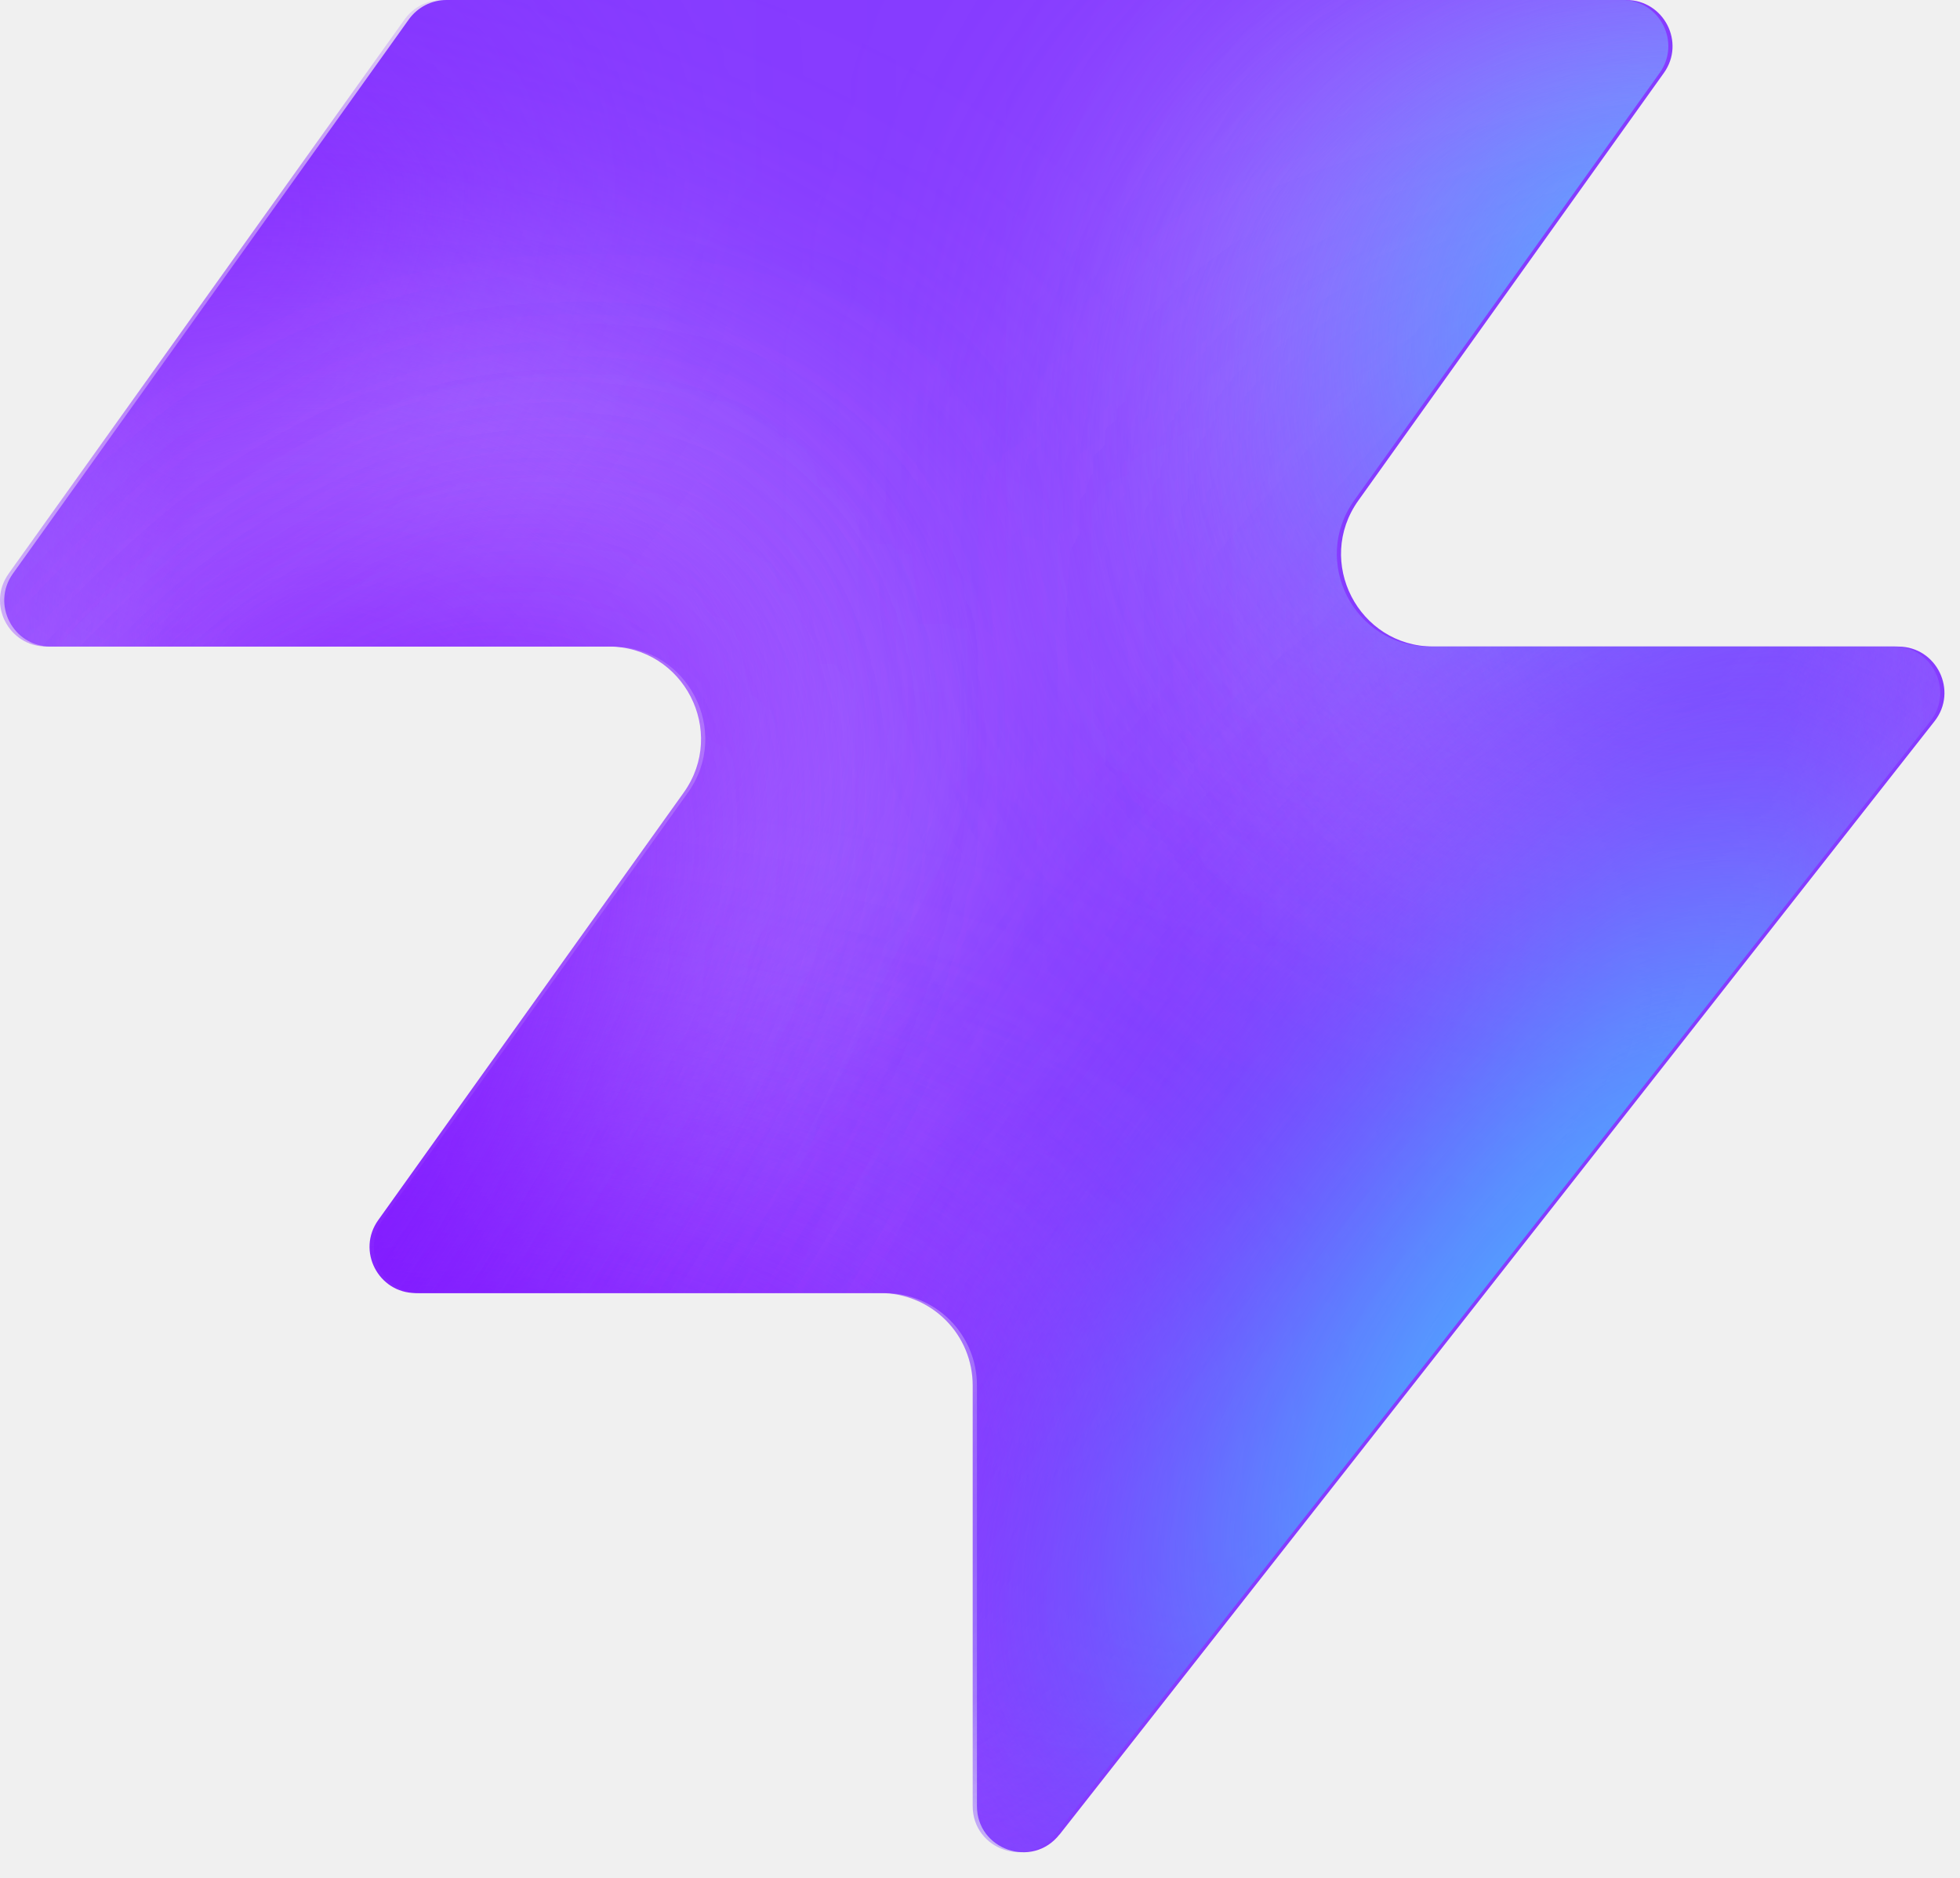
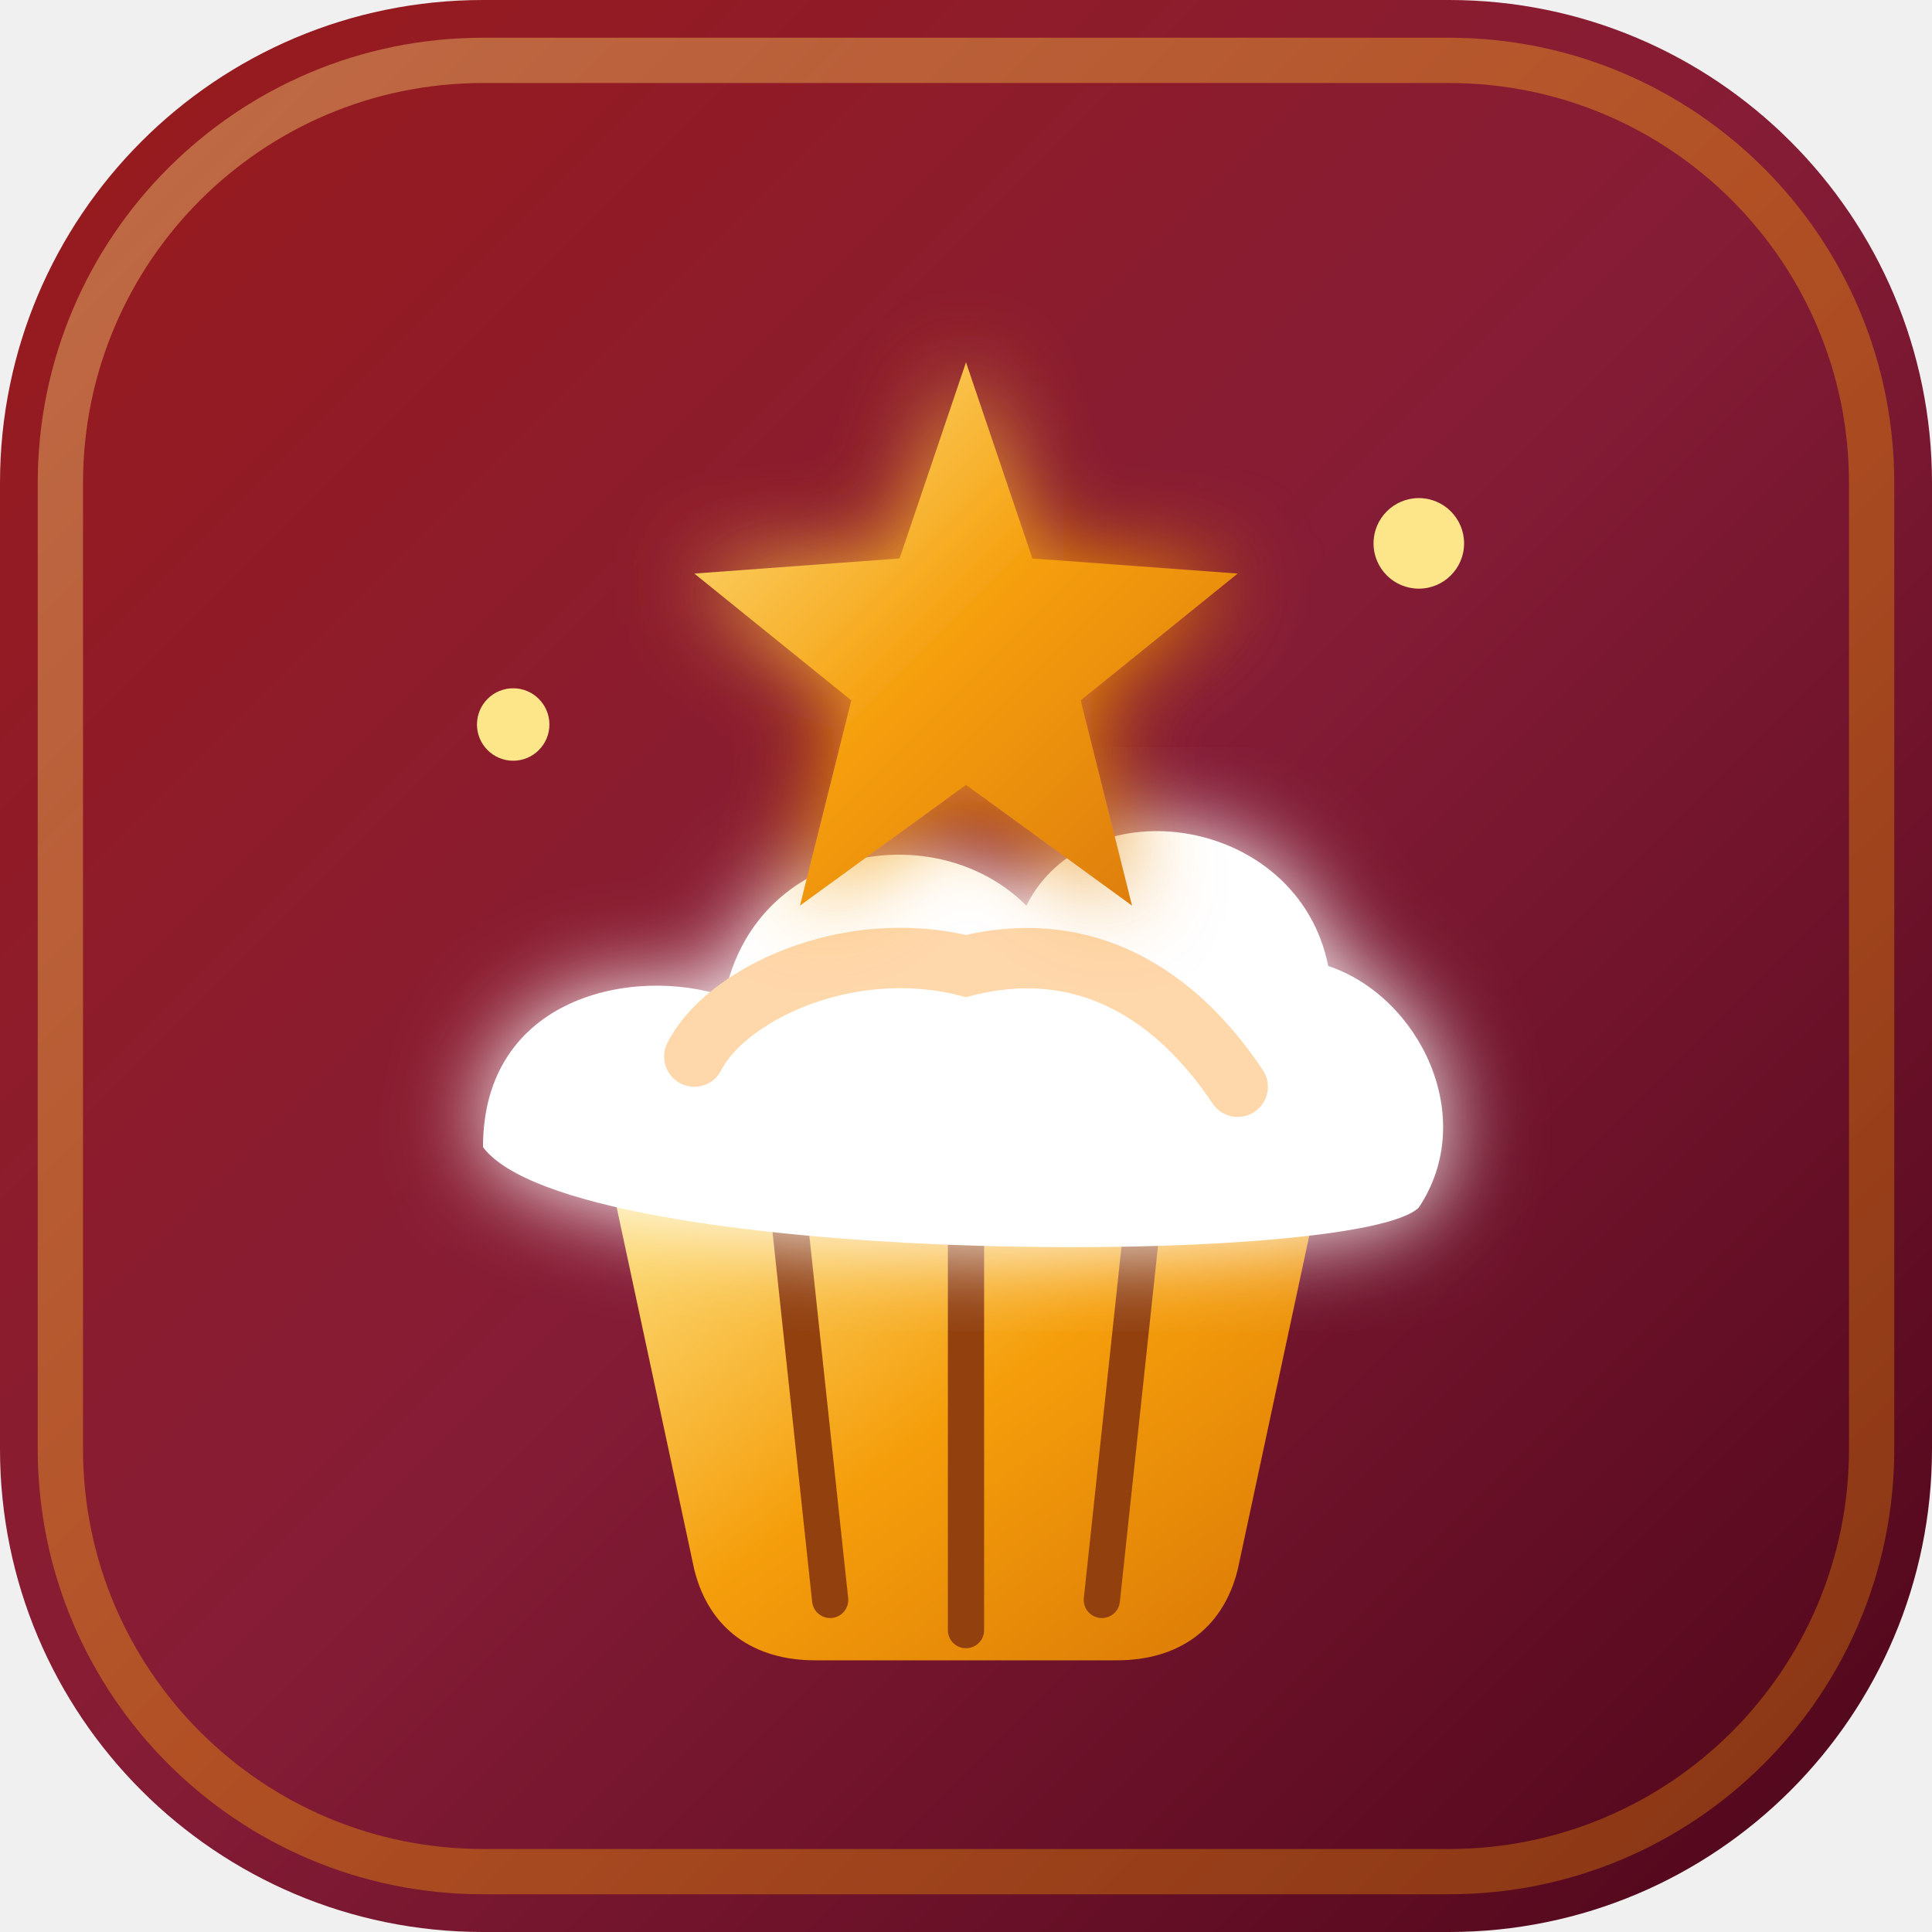
- <svg xmlns="http://www.w3.org/2000/svg" width="48" height="46" fill="none" viewBox="0 0 48 46">
-   <path fill="#863bff" d="M25.946 44.938c-.664.845-2.021.375-2.021-.698V33.937a2.26 2.26 0 0 0-2.262-2.262H10.287c-.92 0-1.456-1.04-.92-1.788l7.48-10.471c1.07-1.497 0-3.578-1.842-3.578H1.237c-.92 0-1.456-1.04-.92-1.788L10.013.474c.214-.297.556-.474.92-.474h28.894c.92 0 1.456 1.04.92 1.788l-7.48 10.471c-1.07 1.498 0 3.579 1.842 3.579h11.377c.943 0 1.473 1.088.89 1.83L25.947 44.94z" style="fill:#863bff;fill:color(display-p3 .525 .23 1);fill-opacity:1" />
-   <mask id="a" width="48" height="46" x="0" y="0" maskUnits="userSpaceOnUse" style="mask-type:alpha">
-     <path fill="#000" d="M25.842 44.938c-.664.844-2.021.375-2.021-.698V33.937a2.26 2.26 0 0 0-2.262-2.262H10.183c-.92 0-1.456-1.04-.92-1.788l7.48-10.471c1.07-1.498 0-3.579-1.842-3.579H1.133c-.92 0-1.456-1.04-.92-1.787L9.91.473c.214-.297.556-.474.92-.474h28.894c.92 0 1.456 1.04.92 1.788l-7.48 10.471c-1.07 1.498 0 3.578 1.842 3.578h11.377c.943 0 1.473 1.088.89 1.832L25.843 44.94z" style="fill:#000;fill-opacity:1" />
-   </mask>
-   <g mask="url(#a)">
-     <g filter="url(#b)">
-       <ellipse cx="5.508" cy="14.704" fill="#ede6ff" rx="5.508" ry="14.704" style="fill:#ede6ff;fill:color(display-p3 .927 .903 1);fill-opacity:1" transform="matrix(.00324 1 1 -.00324 -4.47 31.516)" />
-     </g>
-     <g filter="url(#c)">
-       <ellipse cx="10.399" cy="29.851" fill="#ede6ff" rx="10.399" ry="29.851" style="fill:#ede6ff;fill:color(display-p3 .927 .903 1);fill-opacity:1" transform="matrix(.00324 1 1 -.00324 -39.328 7.883)" />
-     </g>
-     <g filter="url(#d)">
-       <ellipse cx="5.508" cy="30.487" fill="#7e14ff" rx="5.508" ry="30.487" style="fill:#7e14ff;fill:color(display-p3 .492 .077 1);fill-opacity:1" transform="rotate(89.814 -25.913 -14.639)scale(1 -1)" />
-     </g>
-     <g filter="url(#e)">
-       <ellipse cx="5.508" cy="30.599" fill="#7e14ff" rx="5.508" ry="30.599" style="fill:#7e14ff;fill:color(display-p3 .492 .077 1);fill-opacity:1" transform="rotate(89.814 -32.644 -3.334)scale(1 -1)" />
-     </g>
-     <g filter="url(#f)">
-       <ellipse cx="5.508" cy="30.599" fill="#7e14ff" rx="5.508" ry="30.599" style="fill:#7e14ff;fill:color(display-p3 .492 .077 1);fill-opacity:1" transform="matrix(.00324 1 1 -.00324 -34.34 30.47)" />
-     </g>
-     <g filter="url(#g)">
-       <ellipse cx="14.072" cy="22.078" fill="#ede6ff" rx="14.072" ry="22.078" style="fill:#ede6ff;fill:color(display-p3 .927 .903 1);fill-opacity:1" transform="rotate(93.35 24.506 48.493)scale(-1 1)" />
-     </g>
-     <g filter="url(#h)">
-       <ellipse cx="3.47" cy="21.501" fill="#7e14ff" rx="3.47" ry="21.501" style="fill:#7e14ff;fill:color(display-p3 .492 .077 1);fill-opacity:1" transform="rotate(89.009 28.708 47.59)scale(-1 1)" />
-     </g>
-     <g filter="url(#i)">
-       <ellipse cx="3.47" cy="21.501" fill="#7e14ff" rx="3.47" ry="21.501" style="fill:#7e14ff;fill:color(display-p3 .492 .077 1);fill-opacity:1" transform="rotate(89.009 28.708 47.59)scale(-1 1)" />
-     </g>
-     <g filter="url(#j)">
-       <ellipse cx=".387" cy="8.972" fill="#7e14ff" rx="4.407" ry="29.108" style="fill:#7e14ff;fill:color(display-p3 .492 .077 1);fill-opacity:1" transform="rotate(39.51 .387 8.972)" />
-     </g>
-     <g filter="url(#k)">
-       <ellipse cx="47.523" cy="-6.092" fill="#7e14ff" rx="4.407" ry="29.108" style="fill:#7e14ff;fill:color(display-p3 .492 .077 1);fill-opacity:1" transform="rotate(37.892 47.523 -6.092)" />
-     </g>
-     <g filter="url(#l)">
-       <ellipse cx="41.412" cy="6.333" fill="#47bfff" rx="5.971" ry="9.665" style="fill:#47bfff;fill:color(display-p3 .28 .748 1);fill-opacity:1" transform="rotate(37.892 41.412 6.333)" />
-     </g>
-     <g filter="url(#m)">
-       <ellipse cx="-1.879" cy="38.332" fill="#7e14ff" rx="4.407" ry="29.108" style="fill:#7e14ff;fill:color(display-p3 .492 .077 1);fill-opacity:1" transform="rotate(37.892 -1.88 38.332)" />
-     </g>
-     <g filter="url(#n)">
-       <ellipse cx="-1.879" cy="38.332" fill="#7e14ff" rx="4.407" ry="29.108" style="fill:#7e14ff;fill:color(display-p3 .492 .077 1);fill-opacity:1" transform="rotate(37.892 -1.88 38.332)" />
-     </g>
-     <g filter="url(#o)">
-       <ellipse cx="35.651" cy="29.907" fill="#7e14ff" rx="4.407" ry="29.108" style="fill:#7e14ff;fill:color(display-p3 .492 .077 1);fill-opacity:1" transform="rotate(37.892 35.651 29.907)" />
-     </g>
-     <g filter="url(#p)">
-       <ellipse cx="38.418" cy="32.4" fill="#47bfff" rx="5.971" ry="15.297" style="fill:#47bfff;fill:color(display-p3 .28 .748 1);fill-opacity:1" transform="rotate(37.892 38.418 32.4)" />
-     </g>
-   </g>
+ <svg xmlns="http://www.w3.org/2000/svg" viewBox="0 0 64 64" fill="none">
  <defs>
-     <filter id="b" width="60.045" height="41.654" x="-19.77" y="16.149" color-interpolation-filters="sRGB" filterUnits="userSpaceOnUse">
-       <feFlood flood-opacity="0" result="BackgroundImageFix" />
-       <feBlend in="SourceGraphic" in2="BackgroundImageFix" result="shape" />
-       <feGaussianBlur result="effect1_foregroundBlur_2002_17158" stdDeviation="7.659" />
-     </filter>
-     <filter id="c" width="90.34" height="51.437" x="-54.613" y="-7.533" color-interpolation-filters="sRGB" filterUnits="userSpaceOnUse">
-       <feFlood flood-opacity="0" result="BackgroundImageFix" />
-       <feBlend in="SourceGraphic" in2="BackgroundImageFix" result="shape" />
-       <feGaussianBlur result="effect1_foregroundBlur_2002_17158" stdDeviation="7.659" />
-     </filter>
-     <filter id="d" width="79.355" height="29.4" x="-49.64" y="2.03" color-interpolation-filters="sRGB" filterUnits="userSpaceOnUse">
-       <feFlood flood-opacity="0" result="BackgroundImageFix" />
-       <feBlend in="SourceGraphic" in2="BackgroundImageFix" result="shape" />
-       <feGaussianBlur result="effect1_foregroundBlur_2002_17158" stdDeviation="4.596" />
-     </filter>
-     <filter id="e" width="79.579" height="29.4" x="-45.045" y="20.029" color-interpolation-filters="sRGB" filterUnits="userSpaceOnUse">
-       <feFlood flood-opacity="0" result="BackgroundImageFix" />
-       <feBlend in="SourceGraphic" in2="BackgroundImageFix" result="shape" />
-       <feGaussianBlur result="effect1_foregroundBlur_2002_17158" stdDeviation="4.596" />
-     </filter>
-     <filter id="f" width="79.579" height="29.4" x="-43.513" y="21.178" color-interpolation-filters="sRGB" filterUnits="userSpaceOnUse">
-       <feFlood flood-opacity="0" result="BackgroundImageFix" />
-       <feBlend in="SourceGraphic" in2="BackgroundImageFix" result="shape" />
-       <feGaussianBlur result="effect1_foregroundBlur_2002_17158" stdDeviation="4.596" />
-     </filter>
-     <filter id="g" width="74.749" height="58.852" x="15.756" y="-17.901" color-interpolation-filters="sRGB" filterUnits="userSpaceOnUse">
-       <feFlood flood-opacity="0" result="BackgroundImageFix" />
-       <feBlend in="SourceGraphic" in2="BackgroundImageFix" result="shape" />
-       <feGaussianBlur result="effect1_foregroundBlur_2002_17158" stdDeviation="7.659" />
-     </filter>
-     <filter id="h" width="61.377" height="25.362" x="23.548" y="2.284" color-interpolation-filters="sRGB" filterUnits="userSpaceOnUse">
-       <feFlood flood-opacity="0" result="BackgroundImageFix" />
-       <feBlend in="SourceGraphic" in2="BackgroundImageFix" result="shape" />
-       <feGaussianBlur result="effect1_foregroundBlur_2002_17158" stdDeviation="4.596" />
-     </filter>
-     <filter id="i" width="61.377" height="25.362" x="23.548" y="2.284" color-interpolation-filters="sRGB" filterUnits="userSpaceOnUse">
-       <feFlood flood-opacity="0" result="BackgroundImageFix" />
-       <feBlend in="SourceGraphic" in2="BackgroundImageFix" result="shape" />
-       <feGaussianBlur result="effect1_foregroundBlur_2002_17158" stdDeviation="4.596" />
-     </filter>
-     <filter id="j" width="56.045" height="63.649" x="-27.636" y="-22.853" color-interpolation-filters="sRGB" filterUnits="userSpaceOnUse">
-       <feFlood flood-opacity="0" result="BackgroundImageFix" />
-       <feBlend in="SourceGraphic" in2="BackgroundImageFix" result="shape" />
-       <feGaussianBlur result="effect1_foregroundBlur_2002_17158" stdDeviation="4.596" />
-     </filter>
-     <filter id="k" width="54.814" height="64.646" x="20.116" y="-38.415" color-interpolation-filters="sRGB" filterUnits="userSpaceOnUse">
-       <feFlood flood-opacity="0" result="BackgroundImageFix" />
-       <feBlend in="SourceGraphic" in2="BackgroundImageFix" result="shape" />
-       <feGaussianBlur result="effect1_foregroundBlur_2002_17158" stdDeviation="4.596" />
-     </filter>
-     <filter id="l" width="33.541" height="35.313" x="24.641" y="-11.323" color-interpolation-filters="sRGB" filterUnits="userSpaceOnUse">
-       <feFlood flood-opacity="0" result="BackgroundImageFix" />
-       <feBlend in="SourceGraphic" in2="BackgroundImageFix" result="shape" />
-       <feGaussianBlur result="effect1_foregroundBlur_2002_17158" stdDeviation="4.596" />
-     </filter>
-     <filter id="m" width="54.814" height="64.646" x="-29.286" y="6.009" color-interpolation-filters="sRGB" filterUnits="userSpaceOnUse">
-       <feFlood flood-opacity="0" result="BackgroundImageFix" />
-       <feBlend in="SourceGraphic" in2="BackgroundImageFix" result="shape" />
-       <feGaussianBlur result="effect1_foregroundBlur_2002_17158" stdDeviation="4.596" />
-     </filter>
-     <filter id="n" width="54.814" height="64.646" x="-29.286" y="6.009" color-interpolation-filters="sRGB" filterUnits="userSpaceOnUse">
-       <feFlood flood-opacity="0" result="BackgroundImageFix" />
-       <feBlend in="SourceGraphic" in2="BackgroundImageFix" result="shape" />
-       <feGaussianBlur result="effect1_foregroundBlur_2002_17158" stdDeviation="4.596" />
-     </filter>
-     <filter id="o" width="54.814" height="64.646" x="8.244" y="-2.416" color-interpolation-filters="sRGB" filterUnits="userSpaceOnUse">
-       <feFlood flood-opacity="0" result="BackgroundImageFix" />
-       <feBlend in="SourceGraphic" in2="BackgroundImageFix" result="shape" />
-       <feGaussianBlur result="effect1_foregroundBlur_2002_17158" stdDeviation="4.596" />
-     </filter>
-     <filter id="p" width="39.409" height="43.623" x="18.713" y="10.588" color-interpolation-filters="sRGB" filterUnits="userSpaceOnUse">
-       <feFlood flood-opacity="0" result="BackgroundImageFix" />
-       <feBlend in="SourceGraphic" in2="BackgroundImageFix" result="shape" />
-       <feGaussianBlur result="effect1_foregroundBlur_2002_17158" stdDeviation="4.596" />
+     <linearGradient id="bgGrad" x1="0%" y1="0%" x2="100%" y2="100%">
+       <stop offset="0%" stop-color="#991b1b" />
+       <stop offset="50%" stop-color="#851c36" />
+       <stop offset="100%" stop-color="#4c0519" />
+     </linearGradient>
+     <linearGradient id="goldGrad" x1="0%" y1="0%" x2="100%" y2="100%">
+       <stop offset="0%" stop-color="#fde68a" />
+       <stop offset="50%" stop-color="#f59e0b" />
+       <stop offset="100%" stop-color="#d97706" />
+     </linearGradient>
+     <filter id="glow" x="-20%" y="-20%" width="140%" height="140%">
+       <feGaussianBlur stdDeviation="1.5" result="blur" />
+       <feComposite in="SourceGraphic" in2="blur" operator="over" />
    </filter>
  </defs>
+   <rect width="64" height="64" rx="16" fill="url(#bgGrad)" />
+   <rect x="2" y="2" width="60" height="60" rx="14" fill="none" stroke="url(#goldGrad)" stroke-width="1.5" stroke-opacity="0.4" />
+   <path d="M20 38 L23 52 C23.5 54 25 55 27 55 L37 55 C39 55 40.5 54 41 52 L44 38 Z" fill="url(#goldGrad)" />
+   <path d="M26 39 L27.5 53" stroke="#92400e" stroke-width="1.2" stroke-linecap="round" />
+   <path d="M32 39 L32 54" stroke="#92400e" stroke-width="1.2" stroke-linecap="round" />
+   <path d="M38 39 L36.5 53" stroke="#92400e" stroke-width="1.2" stroke-linecap="round" />
+   <path d="M16 38 C16 33 21 32 24 33 C25 28 31 27 34 30 C36 26 43 27 44 32 C47 33 49 37 47 40 C45 42 19 42 16 38 Z" fill="#ffffff" filter="url(#glow)" />
+   <path d="M23 35 C24 33 28 31 32 32 C36 31 39 33 41 36" fill="none" stroke="#fed7aa" stroke-width="2" stroke-linecap="round" />
+   <path d="M32 12 L34.2 18.5 L41 19 L35.8 23.2 L37.5 30 L32 26 L26.5 30 L28.2 23.2 L23 19 L29.8 18.5 Z" fill="url(#goldGrad)" filter="url(#glow)" />
+   <circle cx="47" cy="18" r="1.5" fill="#fde68a" />
+   <circle cx="17" cy="24" r="1.2" fill="#fde68a" />
</svg>
